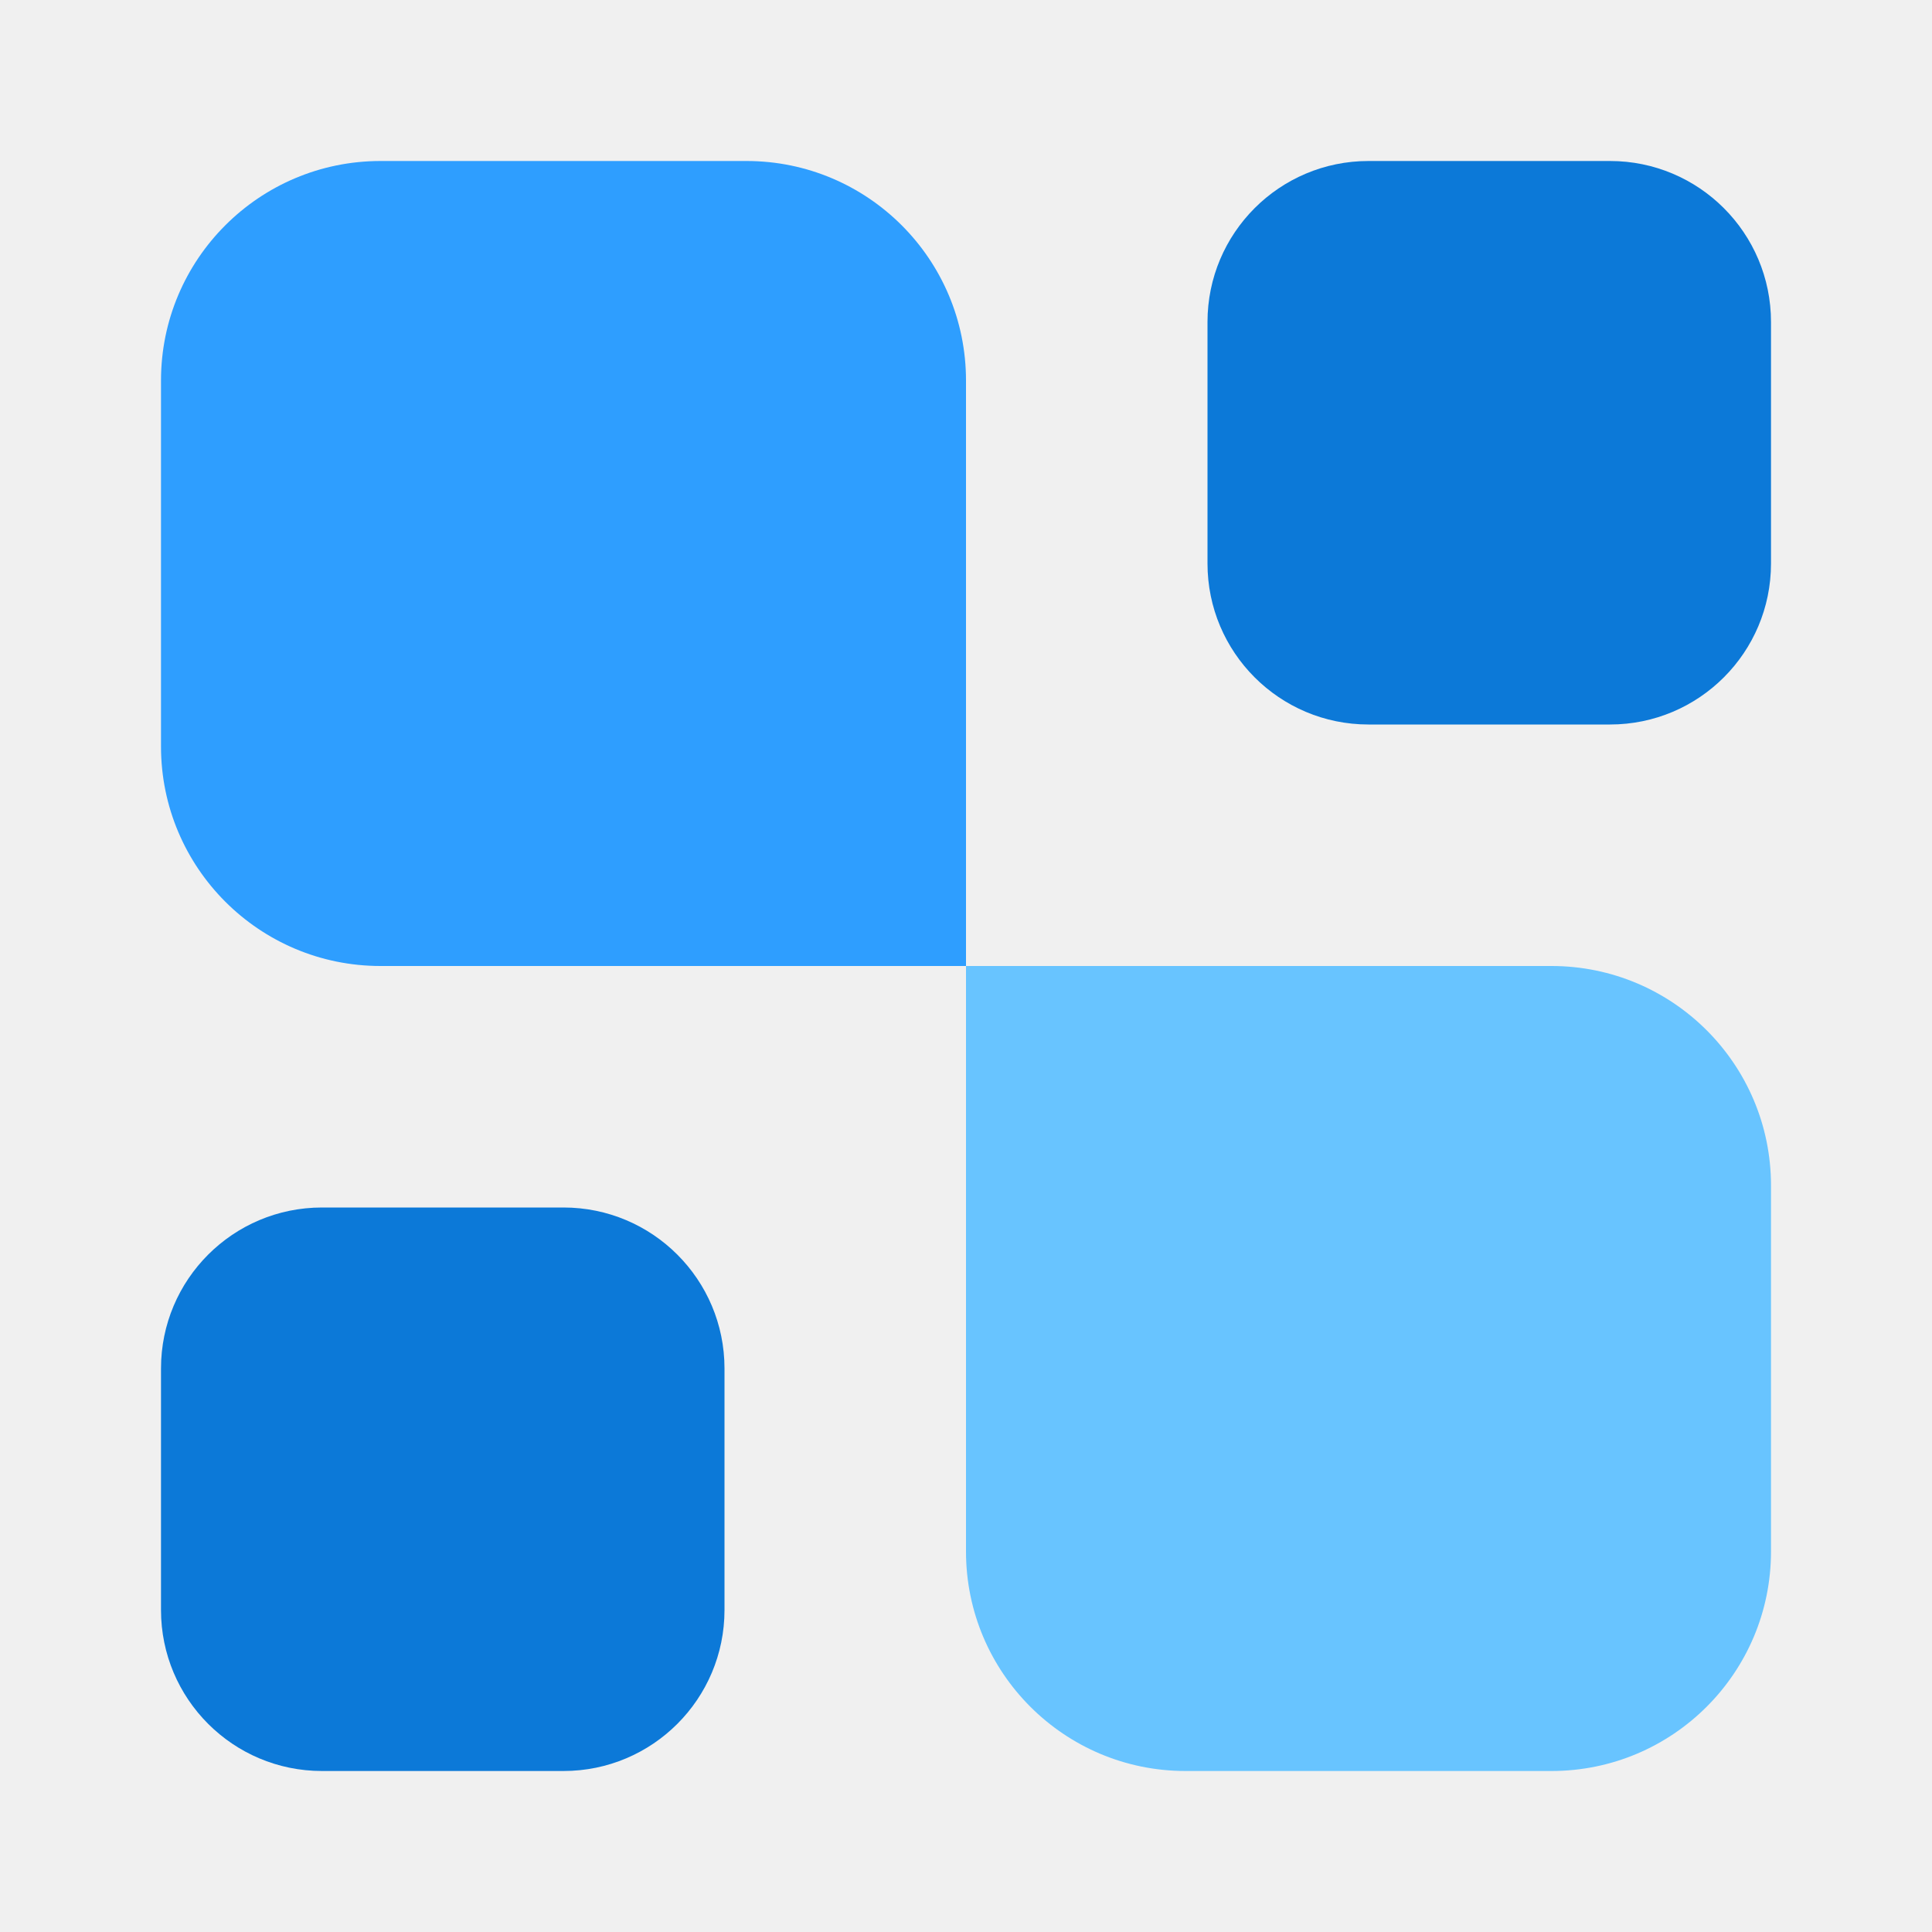
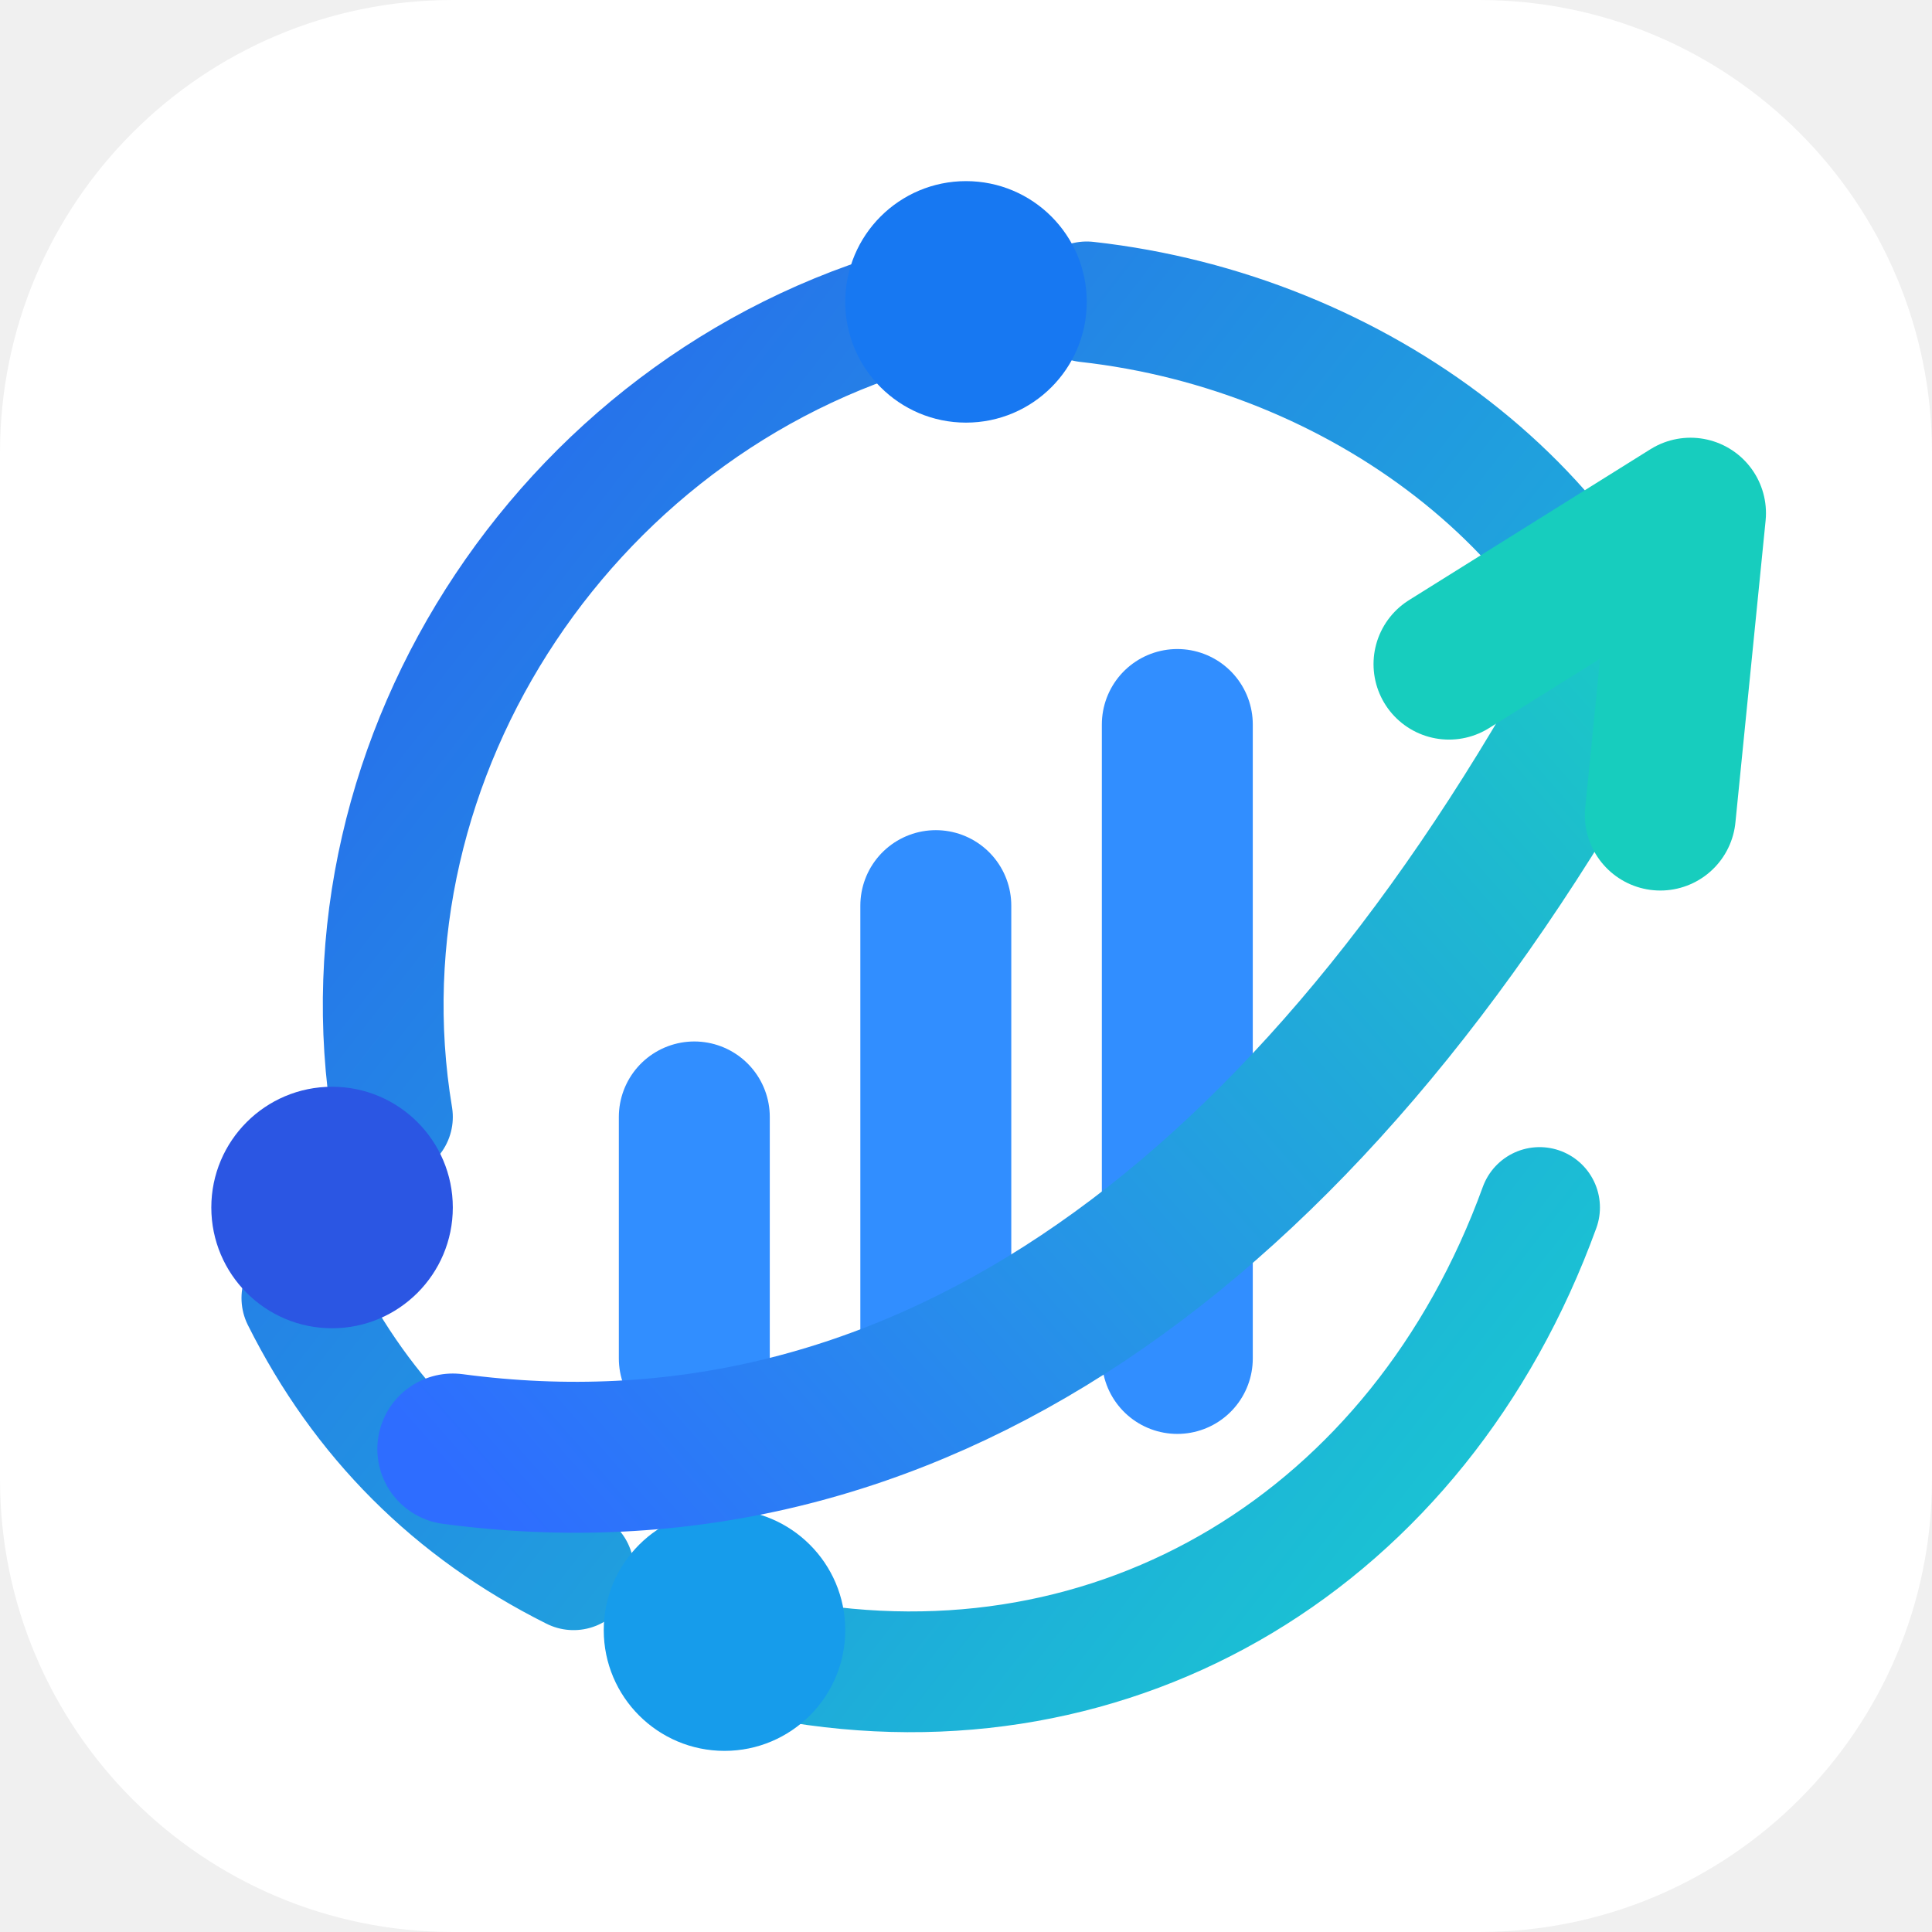
- <svg xmlns="http://www.w3.org/2000/svg" width="24" height="24" viewBox="0 0 24 24" fill="none">
-   <path d="M22 19.273C22 20.779 20.779 22 19.273 22H14.727C13.221 22 12 20.779 12 19.273V12H19.273C20.779 12 22 13.221 22 14.727V19.273Z" fill="#68C4FF" />
-   <path d="M20 2C21.105 2 22 2.895 22 4V7C22 8.105 21.105 9 20 9H17C15.895 9 15 8.105 15 7V4C15 2.895 15.895 2 17 2H20Z" fill="#0C79D8" />
-   <path d="M7 15C8.105 15 9 15.895 9 17V20C9 21.105 8.105 22 7 22H4C2.895 22 2 21.105 2 20V17C2 15.895 2.895 15 4 15H7Z" fill="#0C79D8" />
-   <path d="M12 12H4.727C3.221 12 2 10.779 2 9.273V4.727C2 3.221 3.221 2 4.727 2H9.273C10.779 2 12 3.221 12 4.727V12Z" fill="#2E9EFF" />
+ <svg xmlns="http://www.w3.org/2000/svg" width="64" height="64" viewBox="0 0 64 64" fill="none">
+   <defs>
+     <linearGradient id="orbit" x1="10" y1="16" x2="55" y2="51" gradientUnits="userSpaceOnUse">
+       <stop stop-color="#2868EE" />
+       <stop offset="1" stop-color="#19CDD0" />
+     </linearGradient>
+     <linearGradient id="rise" x1="15" y1="49" x2="55" y2="14" gradientUnits="userSpaceOnUse">
+       <stop stop-color="#2E6DFF" />
+       <stop offset="1" stop-color="#18D4BF" />
+     </linearGradient>
+   </defs>
+   <rect width="64" height="64" rx="15" fill="white" />
+   <path d="M13 37c-2-12 6-24 18-27M36 10c9 1 17 7 19 15M51 40c-4 11-14 17-25 15M19 52c-4-2-7-5-9-9" stroke="url(#orbit)" stroke-width="4" stroke-linecap="round" />
+   <circle cx="32" cy="10" r="4" fill="#1778F2" />
+   <circle cx="11" cy="40" r="4" fill="#2B56E3" />
+   <circle cx="24" cy="54" r="4" fill="#169CEB" />
+   <path d="M23 37v8M31 30v15M39 24v21" stroke="#318EFF" stroke-width="5" stroke-linecap="round" />
+   <path d="M15 48c15 2 28-7 38-25" stroke="url(#rise)" stroke-width="5" stroke-linecap="round" />
+   <path d="m48 22 8-5-1 10" stroke="#17CDBE" stroke-width="5" stroke-linecap="round" stroke-linejoin="round" />
</svg>
